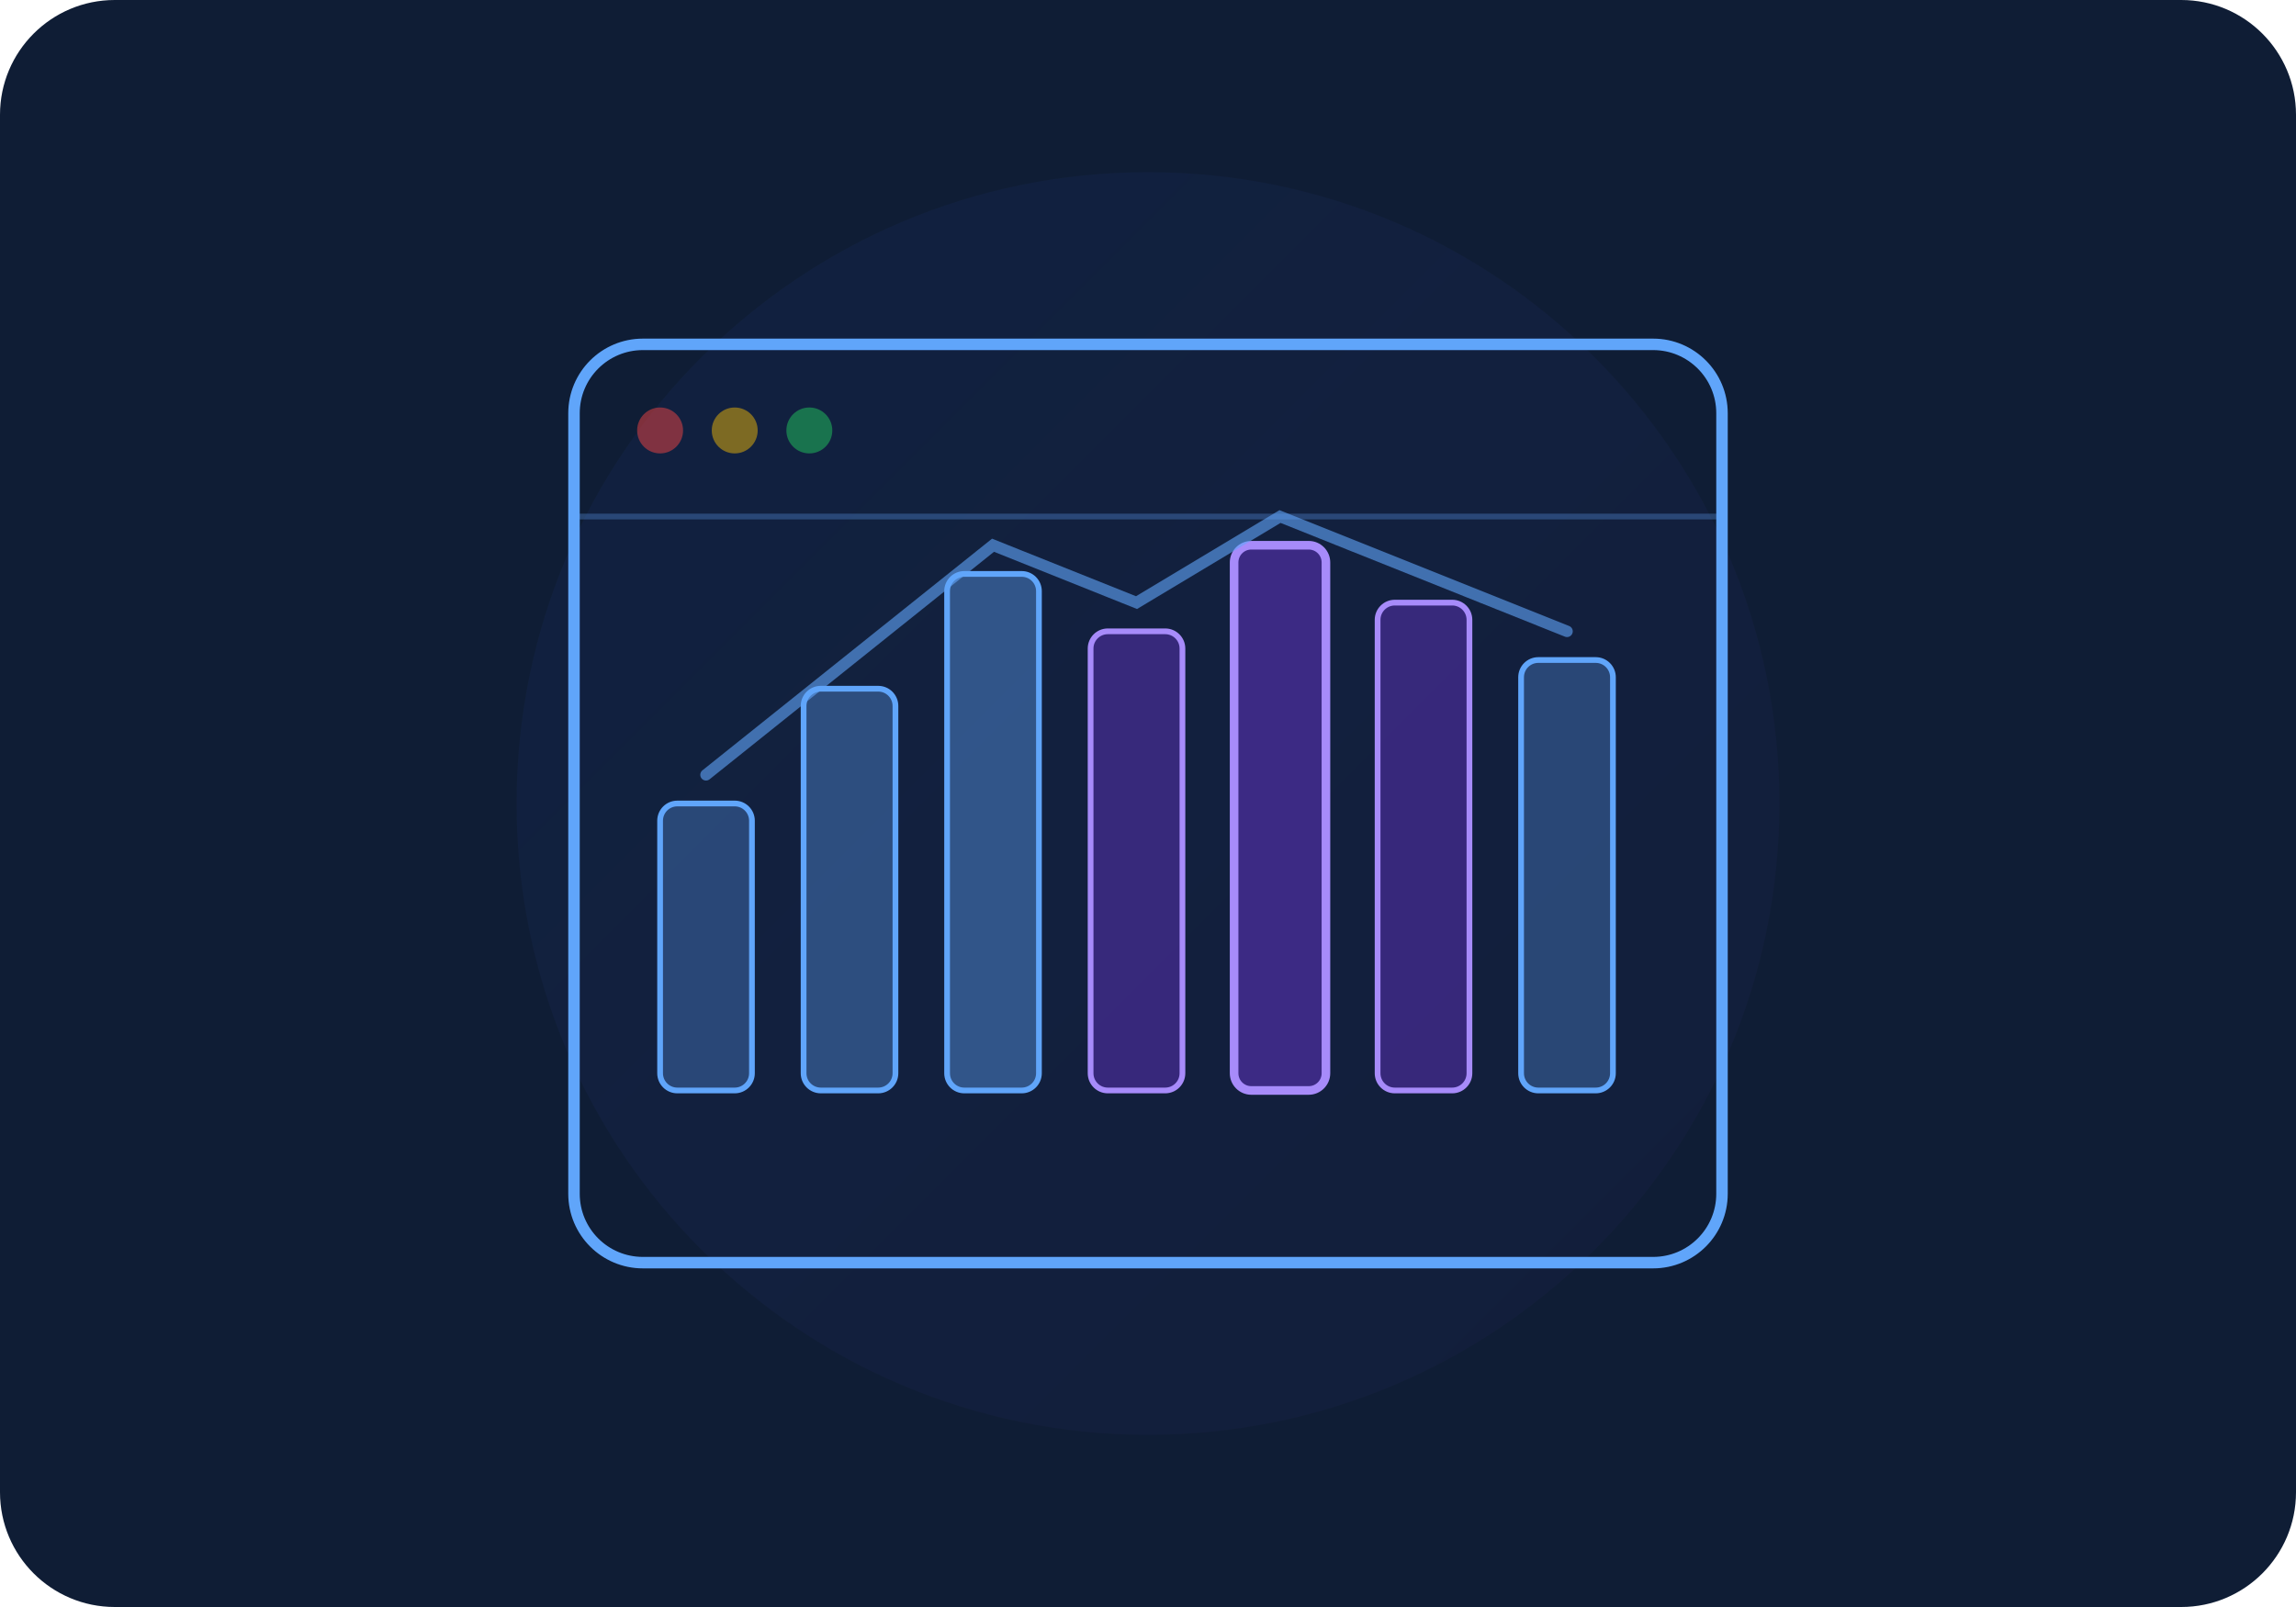
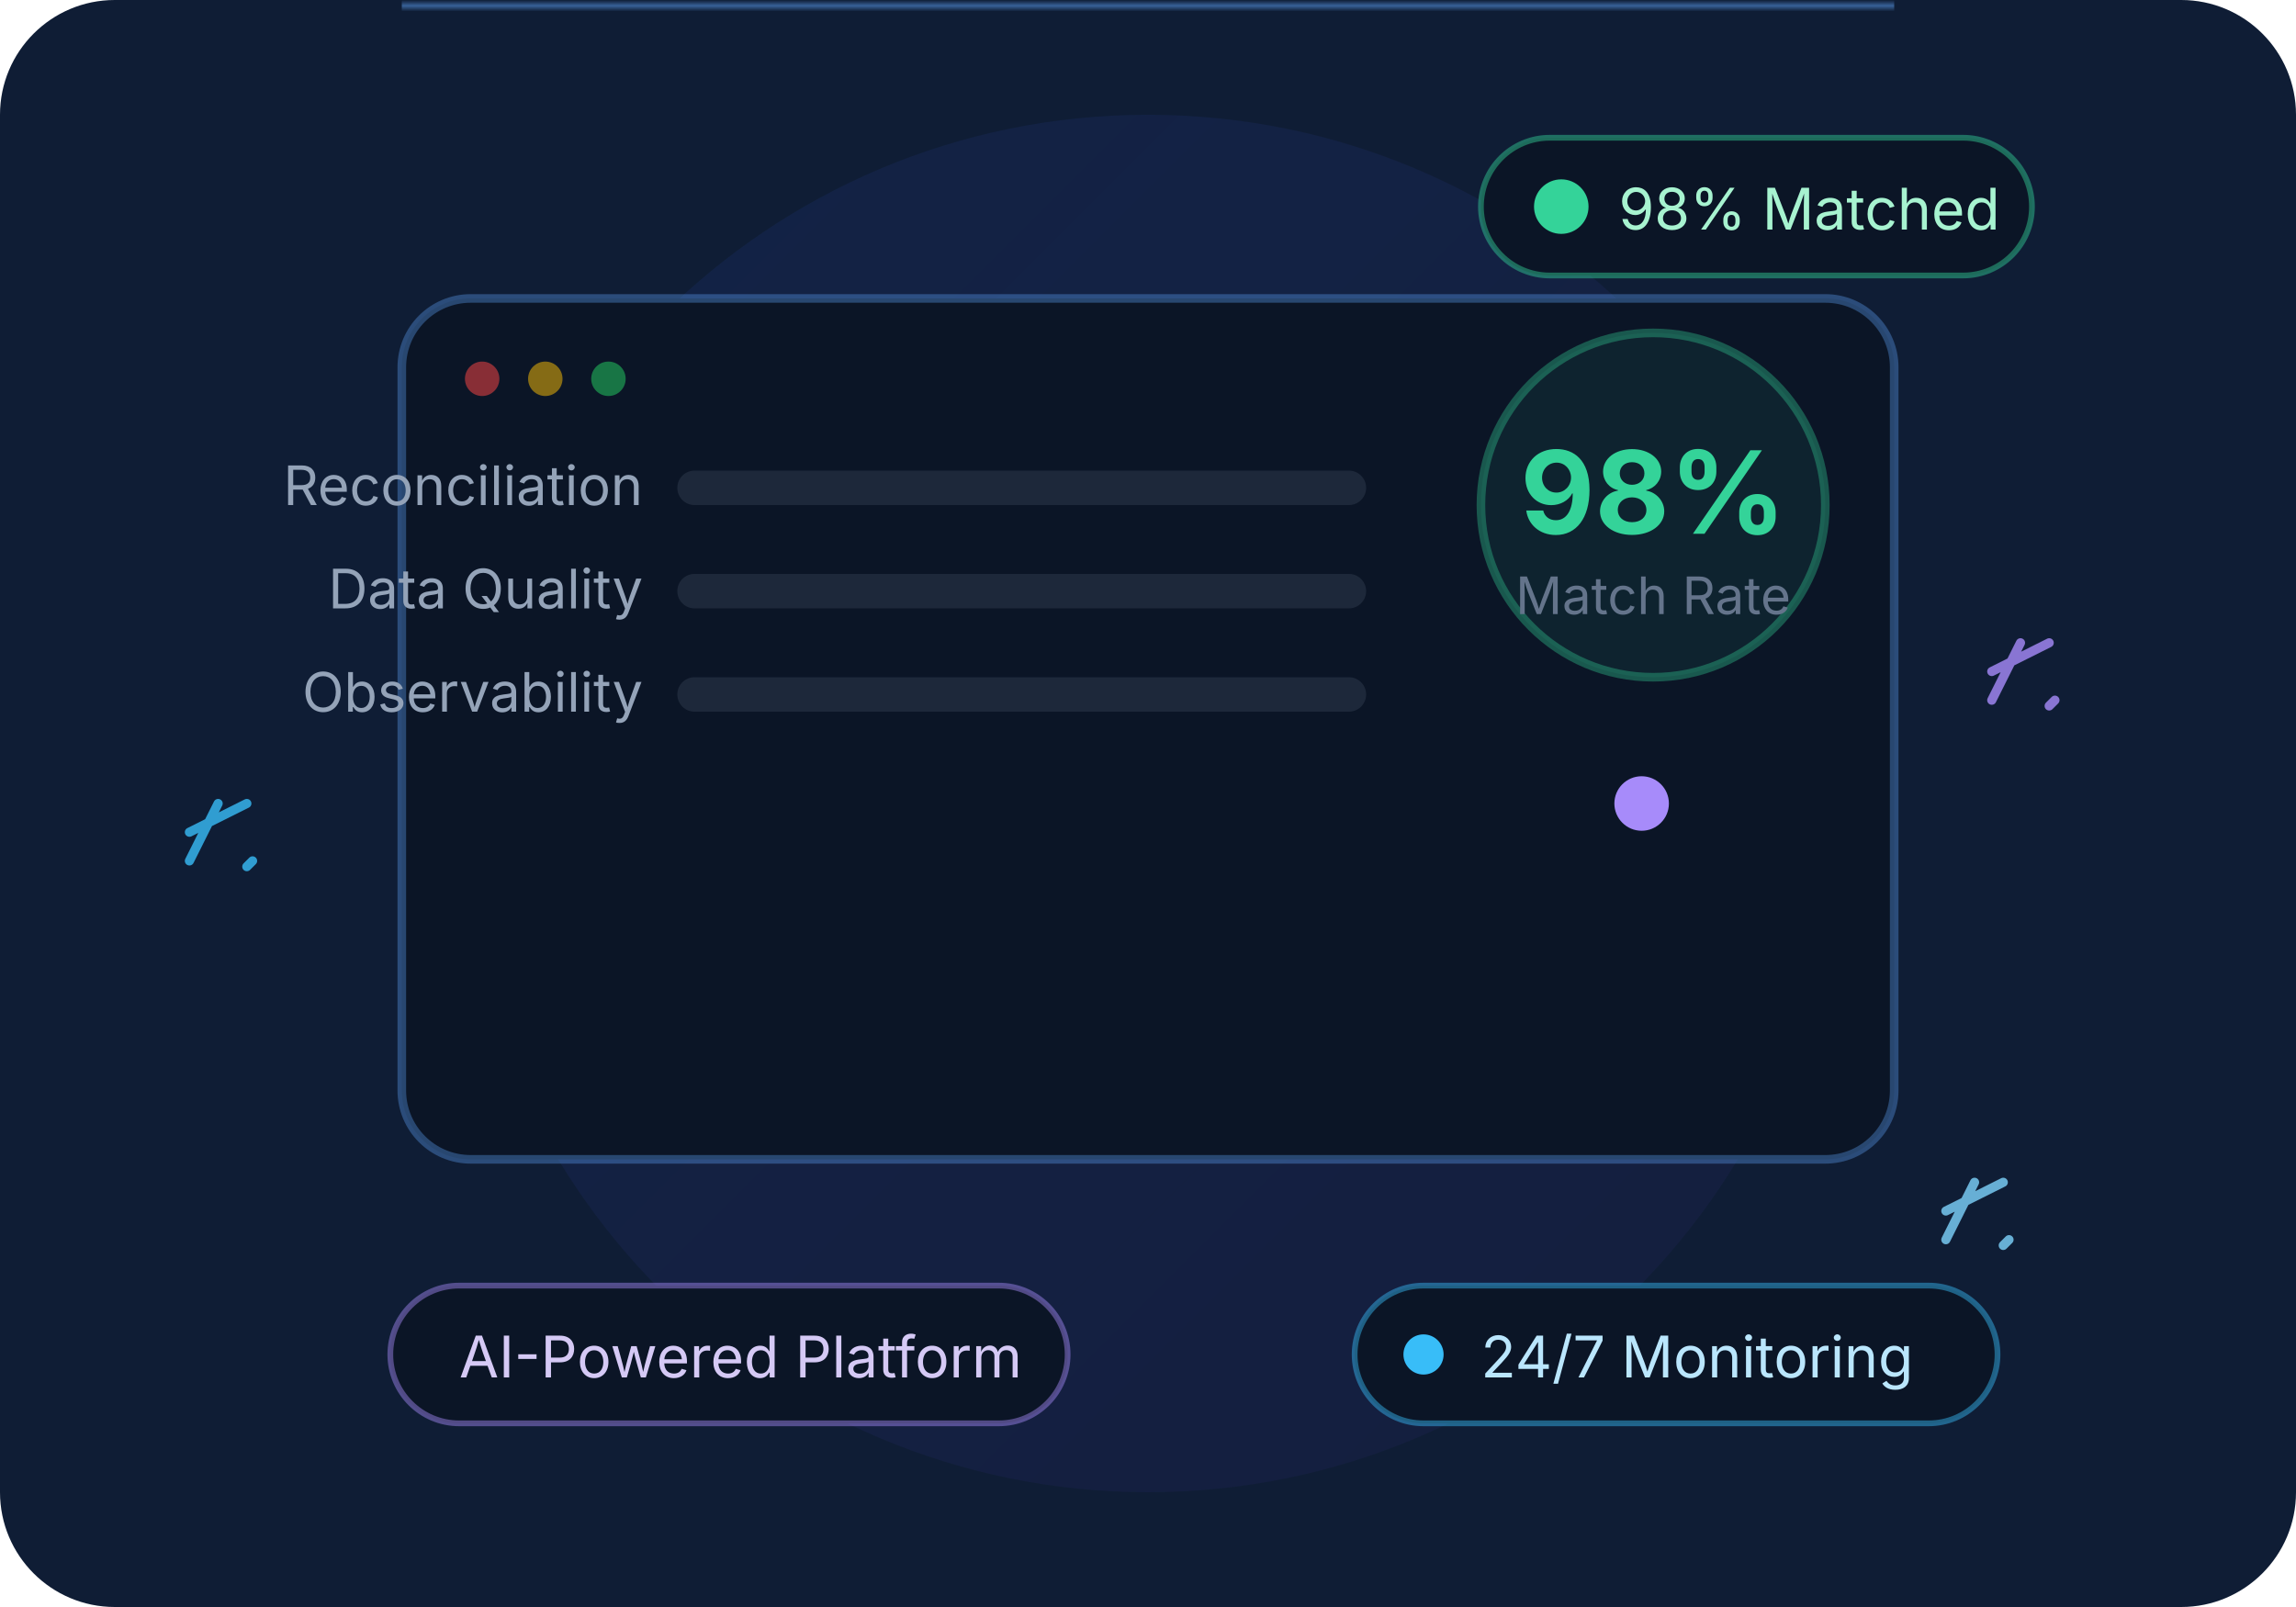
- <svg xmlns="http://www.w3.org/2000/svg" viewBox="0 0 400 280" fill="none">
+ <svg xmlns="http://www.w3.org/2000/svg" viewBox="0 0 400 280" fill="none" font-family="Inter, Arial, sans-serif">
  <defs>
    <linearGradient id="prodGrad" x1="0%" y1="0%" x2="100%" y2="100%">
-       <stop offset="0%" style="stop-color:#2563eb;stop-opacity:0.12" />
-       <stop offset="100%" style="stop-color:#7c3aed;stop-opacity:0.06" />
+       <stop offset="0%" style="stop-color:#2563eb;stop-opacity:0.16" />
+       <stop offset="100%" style="stop-color:#7c3aed;stop-opacity:0.08" />
+     </linearGradient>
+     <linearGradient id="barGrad" x1="0%" y1="0%" x2="100%" y2="0%">
+       <stop offset="0%" style="stop-color:#38bdf8" />
+       <stop offset="100%" style="stop-color:#a78bfa" />
+     </linearGradient>
+     <linearGradient id="scanGrad" x1="0%" y1="0%" x2="0%" y2="100%">
+       <stop offset="0%" style="stop-color:#60a5fa;stop-opacity:0" />
+       <stop offset="50%" style="stop-color:#60a5fa;stop-opacity:0.5" />
+       <stop offset="100%" style="stop-color:#60a5fa;stop-opacity:0" />
    </linearGradient>
  </defs>
  <rect width="400" height="280" rx="20" fill="#0f1d35" />
-   <circle cx="200" cy="140" r="110" fill="url(#prodGrad)" opacity="0.5" />
-   <rect x="100" y="60" width="200" height="160" rx="12" fill="none" stroke="#60a5fa" stroke-width="2" />
-   <line x1="100" y1="90" x2="300" y2="90" stroke="#60a5fa" stroke-width="1" opacity="0.3" />
-   <circle cx="115" cy="75" r="4" fill="#ef4444" opacity="0.5" />
-   <circle cx="128" cy="75" r="4" fill="#eab308" opacity="0.5" />
-   <circle cx="141" cy="75" r="4" fill="#22c55e" opacity="0.5" />
-   <rect x="115" y="140" width="16" height="50" rx="3" fill="rgba(96,165,250,0.3)" stroke="#60a5fa" stroke-width="1" />
-   <rect x="140" y="120" width="16" height="70" rx="3" fill="rgba(96,165,250,0.35)" stroke="#60a5fa" stroke-width="1" />
-   <rect x="165" y="100" width="16" height="90" rx="3" fill="rgba(96,165,250,0.4)" stroke="#60a5fa" stroke-width="1" />
-   <rect x="190" y="110" width="16" height="80" rx="3" fill="rgba(124,58,237,0.35)" stroke="#a78bfa" stroke-width="1" />
-   <rect x="215" y="95" width="16" height="95" rx="3" fill="rgba(124,58,237,0.4)" stroke="#a78bfa" stroke-width="1.5" />
-   <rect x="240" y="105" width="16" height="85" rx="3" fill="rgba(124,58,237,0.35)" stroke="#a78bfa" stroke-width="1" />
-   <rect x="265" y="115" width="16" height="75" rx="3" fill="rgba(96,165,250,0.3)" stroke="#60a5fa" stroke-width="1" />
-   <polyline points="123,135 148,115 173,95 198,105 223,90 248,100 273,110" fill="none" stroke="#60a5fa" stroke-width="2" stroke-linecap="round" opacity="0.6" />
+   <circle cx="200" cy="140" r="120" fill="url(#prodGrad)" opacity="0.6" />
+   <g opacity="0.8">
+     <path d="M318,62 l-5,10 M313,67 l10,-5 M324,72 l-1,1" stroke="#7dd3fc" stroke-width="1.6" stroke-linecap="round">
+       <animate attributeName="opacity" values="0.25;1;0.25" dur="2.6s" repeatCount="indefinite" />
+     </path>
+     <path d="M352,112 l-5,10 M347,117 l10,-5 M358,122 l-1,1" stroke="#a78bfa" stroke-width="1.6" stroke-linecap="round">
+       <animate attributeName="opacity" values="1;0.25;1" dur="3.2s" begin="0.6s" repeatCount="indefinite" />
+     </path>
+     <path d="M38,140 l-5,10 M33,145 l10,-5 M44,150 l-1,1" stroke="#38bdf8" stroke-width="1.6" stroke-linecap="round">
+       <animate attributeName="opacity" values="0.25;1;0.25" dur="2.2s" begin="1.1s" repeatCount="indefinite" />
+     </path>
+     <path d="M344,206 l-5,10 M339,211 l10,-5 M350,216 l-1,1" stroke="#7dd3fc" stroke-width="1.6" stroke-linecap="round">
+       <animate attributeName="opacity" values="0.3;1;0.3" dur="2.8s" begin="0.3s" repeatCount="indefinite" />
+     </path>
+   </g>
+   <g>
+     <rect x="258" y="24" width="96" height="24" rx="12" fill="#0b1526" stroke="rgba(52,211,153,0.45)" />
+     <circle cx="272" cy="36" r="4" fill="#34d399">
+       <animate attributeName="opacity" values="1;0.25;1" dur="1.6s" repeatCount="indefinite" />
+     </circle>
+     <circle cx="272" cy="36" r="4" fill="none" stroke="#34d399" stroke-width="1.5">
+       <animate attributeName="r" values="4;11" dur="1.6s" repeatCount="indefinite" />
+       <animate attributeName="opacity" values="0.8;0" dur="1.6s" repeatCount="indefinite" />
+     </circle>
+     <text x="282" y="40" font-size="10" fill="#a7f3d0">98% Matched</text>
+   </g>
+   <rect x="70" y="52" width="260" height="150" rx="12" fill="#0b1526" stroke="rgba(96,165,250,0.35)" stroke-width="1.5" />
+   <circle cx="84" cy="66" r="3" fill="#ef4444" opacity="0.55" />
+   <circle cx="95" cy="66" r="3" fill="#eab308" opacity="0.55" />
+   <circle cx="106" cy="66" r="3" fill="#22c55e" opacity="0.55" />
+   <rect x="70" width="260" height="2" fill="url(#scanGrad)">
+     <animate attributeName="y" values="54;200" dur="4s" repeatCount="indefinite" />
+     <animate attributeName="opacity" values="0;0.5;0" dur="4s" repeatCount="indefinite" />
+   </rect>
+   <g>
+     <text x="112" y="88" text-anchor="end" font-size="9.5" fill="#94a3b8">Reconciliation</text>
+     <rect x="118" y="82" width="120" height="6" rx="3" fill="rgba(148,163,184,0.14)" />
+     <rect x="118" y="82" height="6" rx="3" fill="url(#barGrad)">
+       <animate attributeName="width" from="0" to="112" dur="1.4s" begin="0.4s" fill="freeze" />
+     </rect>
+   </g>
+   <g>
+     <text x="112" y="106" text-anchor="end" font-size="9.5" fill="#94a3b8">Data Quality</text>
+     <rect x="118" y="100" width="120" height="6" rx="3" fill="rgba(148,163,184,0.14)" />
+     <rect x="118" y="100" height="6" rx="3" fill="url(#barGrad)">
+       <animate attributeName="width" from="0" to="96" dur="1.4s" begin="0.7s" fill="freeze" />
+     </rect>
+   </g>
+   <g>
+     <text x="112" y="124" text-anchor="end" font-size="9.5" fill="#94a3b8">Observability</text>
+     <rect x="118" y="118" width="120" height="6" rx="3" fill="rgba(148,163,184,0.14)" />
+     <rect x="118" y="118" height="6" rx="3" fill="url(#barGrad)">
+       <animate attributeName="width" from="0" to="103" dur="1.4s" begin="1s" fill="freeze" />
+     </rect>
+   </g>
+   <g>
+     <circle cx="288" cy="88" r="30" fill="rgba(52,211,153,0.08)" stroke="rgba(52,211,153,0.35)" stroke-width="1.5" />
+     <text x="288" y="93" text-anchor="middle" font-size="20" font-weight="700" fill="#34d399">98%</text>
+     <text x="288" y="107" text-anchor="middle" font-size="9" fill="#64748b">Match Rate</text>
+   </g>
+   <polyline points="92,184 116,172 140,163 164,168 188,146 212,154 236,136 260,146 286,140" fill="none" stroke="#60a5fa" stroke-width="2.5" stroke-linecap="round" stroke-linejoin="round" stroke-dasharray="220" stroke-dashoffset="220">
+     <animate attributeName="stroke-dashoffset" values="220;0" dur="2.4s" begin="0.6s" fill="freeze" />
+   </polyline>
+   <circle cx="286" cy="140" r="4" fill="#a78bfa">
+     <animate attributeName="opacity" values="0;1" dur="0.5s" begin="2.9s" fill="freeze" />
+   </circle>
+   <circle cx="286" cy="140" r="4" fill="none" stroke="#a78bfa" stroke-width="1.5">
+     <animate attributeName="r" values="4;13" dur="1.6s" begin="0.4s" repeatCount="indefinite" />
+     <animate attributeName="opacity" values="0.8;0" dur="1.6s" begin="0.4s" repeatCount="indefinite" />
+   </circle>
+   <rect x="68" y="224" width="118" height="24" rx="12" fill="#0b1526" stroke="rgba(167,139,250,0.45)" />
+   <text x="80" y="240" font-size="10" fill="#d5c9f5">AI-Powered Platform</text>
+   <rect x="236" y="224" width="112" height="24" rx="12" fill="#0b1526" stroke="rgba(56,189,248,0.45)" />
+   <circle cx="248" cy="236" r="3.5" fill="#38bdf8">
+     <animate attributeName="opacity" values="1;0.25;1" dur="2s" repeatCount="indefinite" />
+   </circle>
+   <text x="258" y="240" font-size="10" fill="#bae6fd">24/7 Monitoring</text>
</svg>
